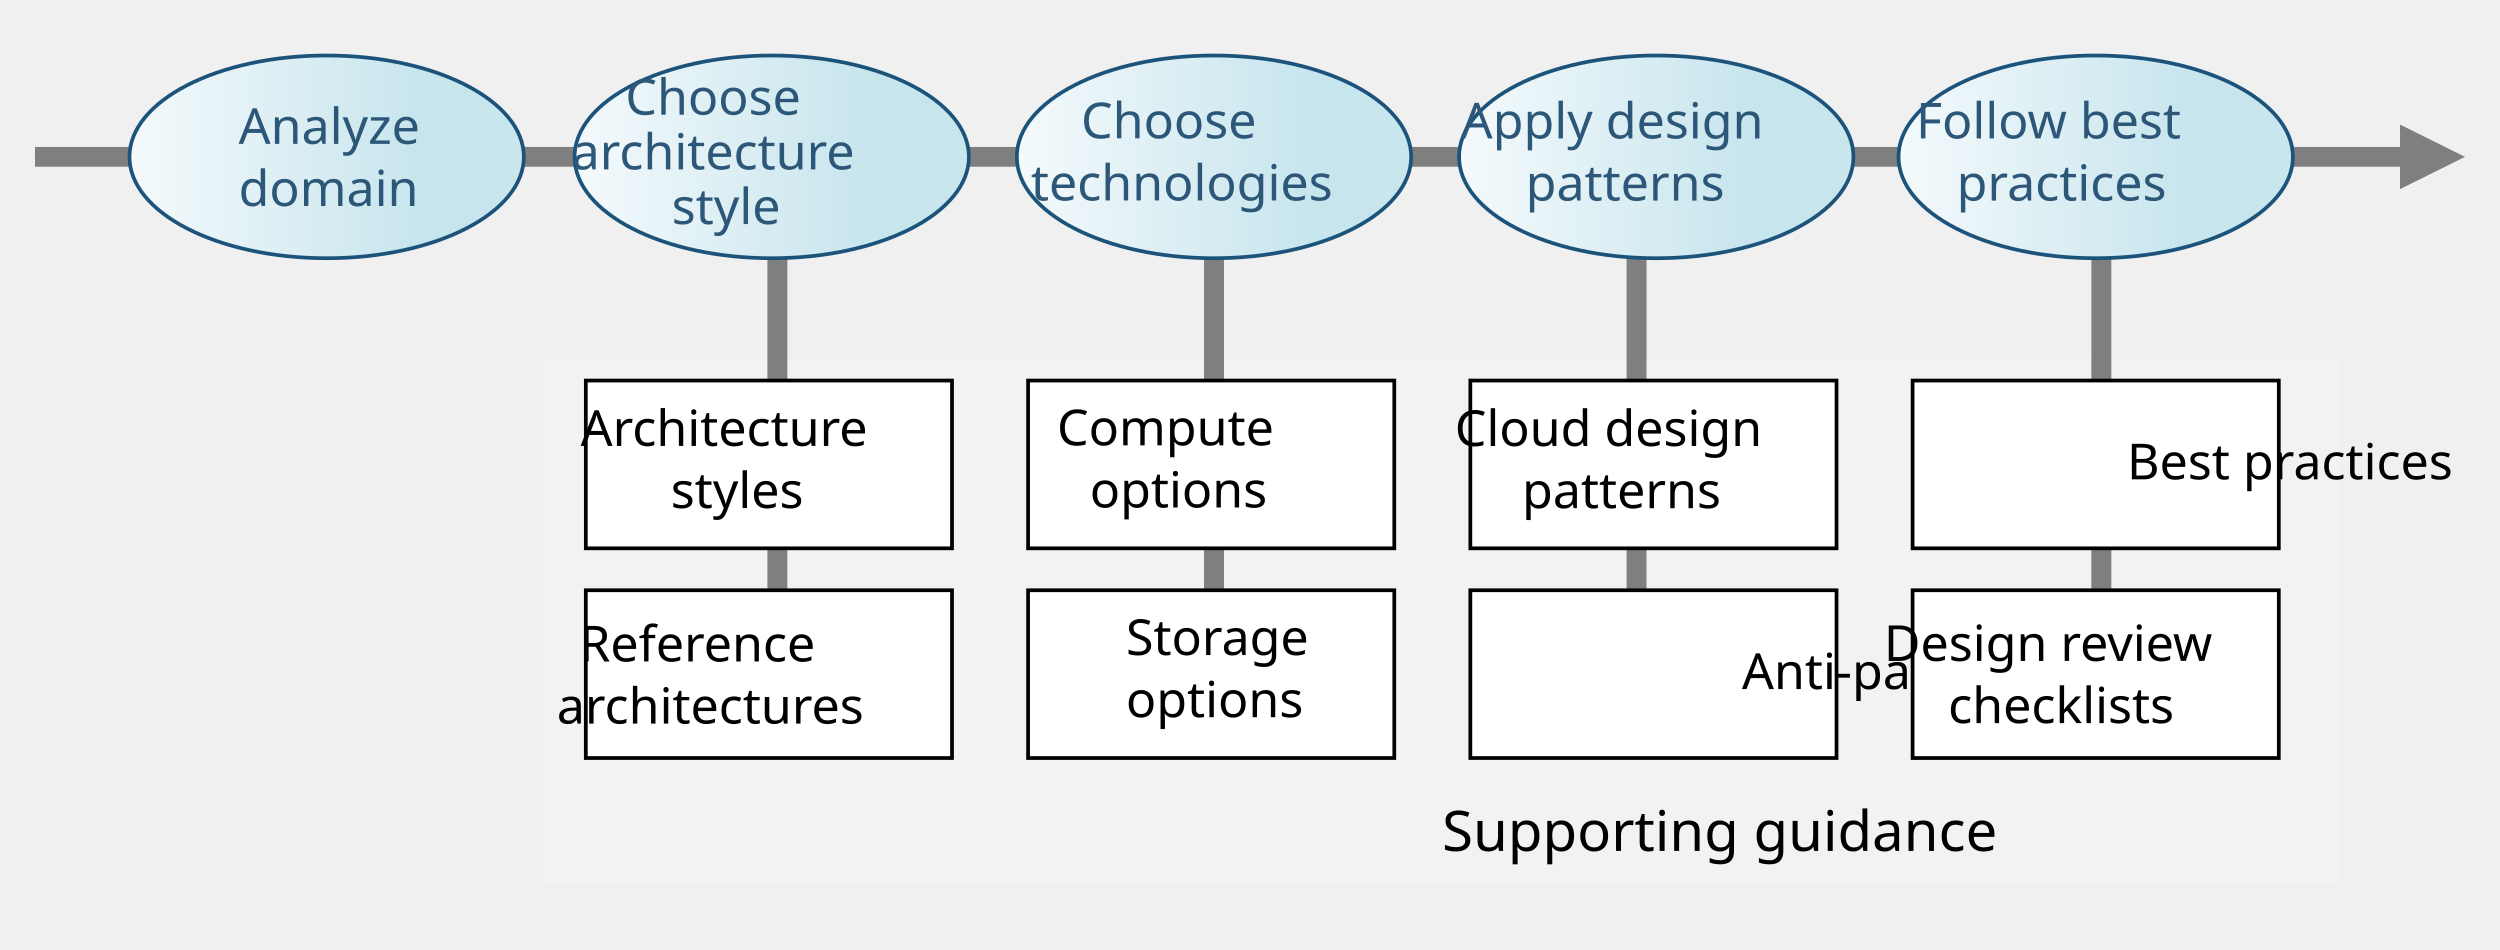
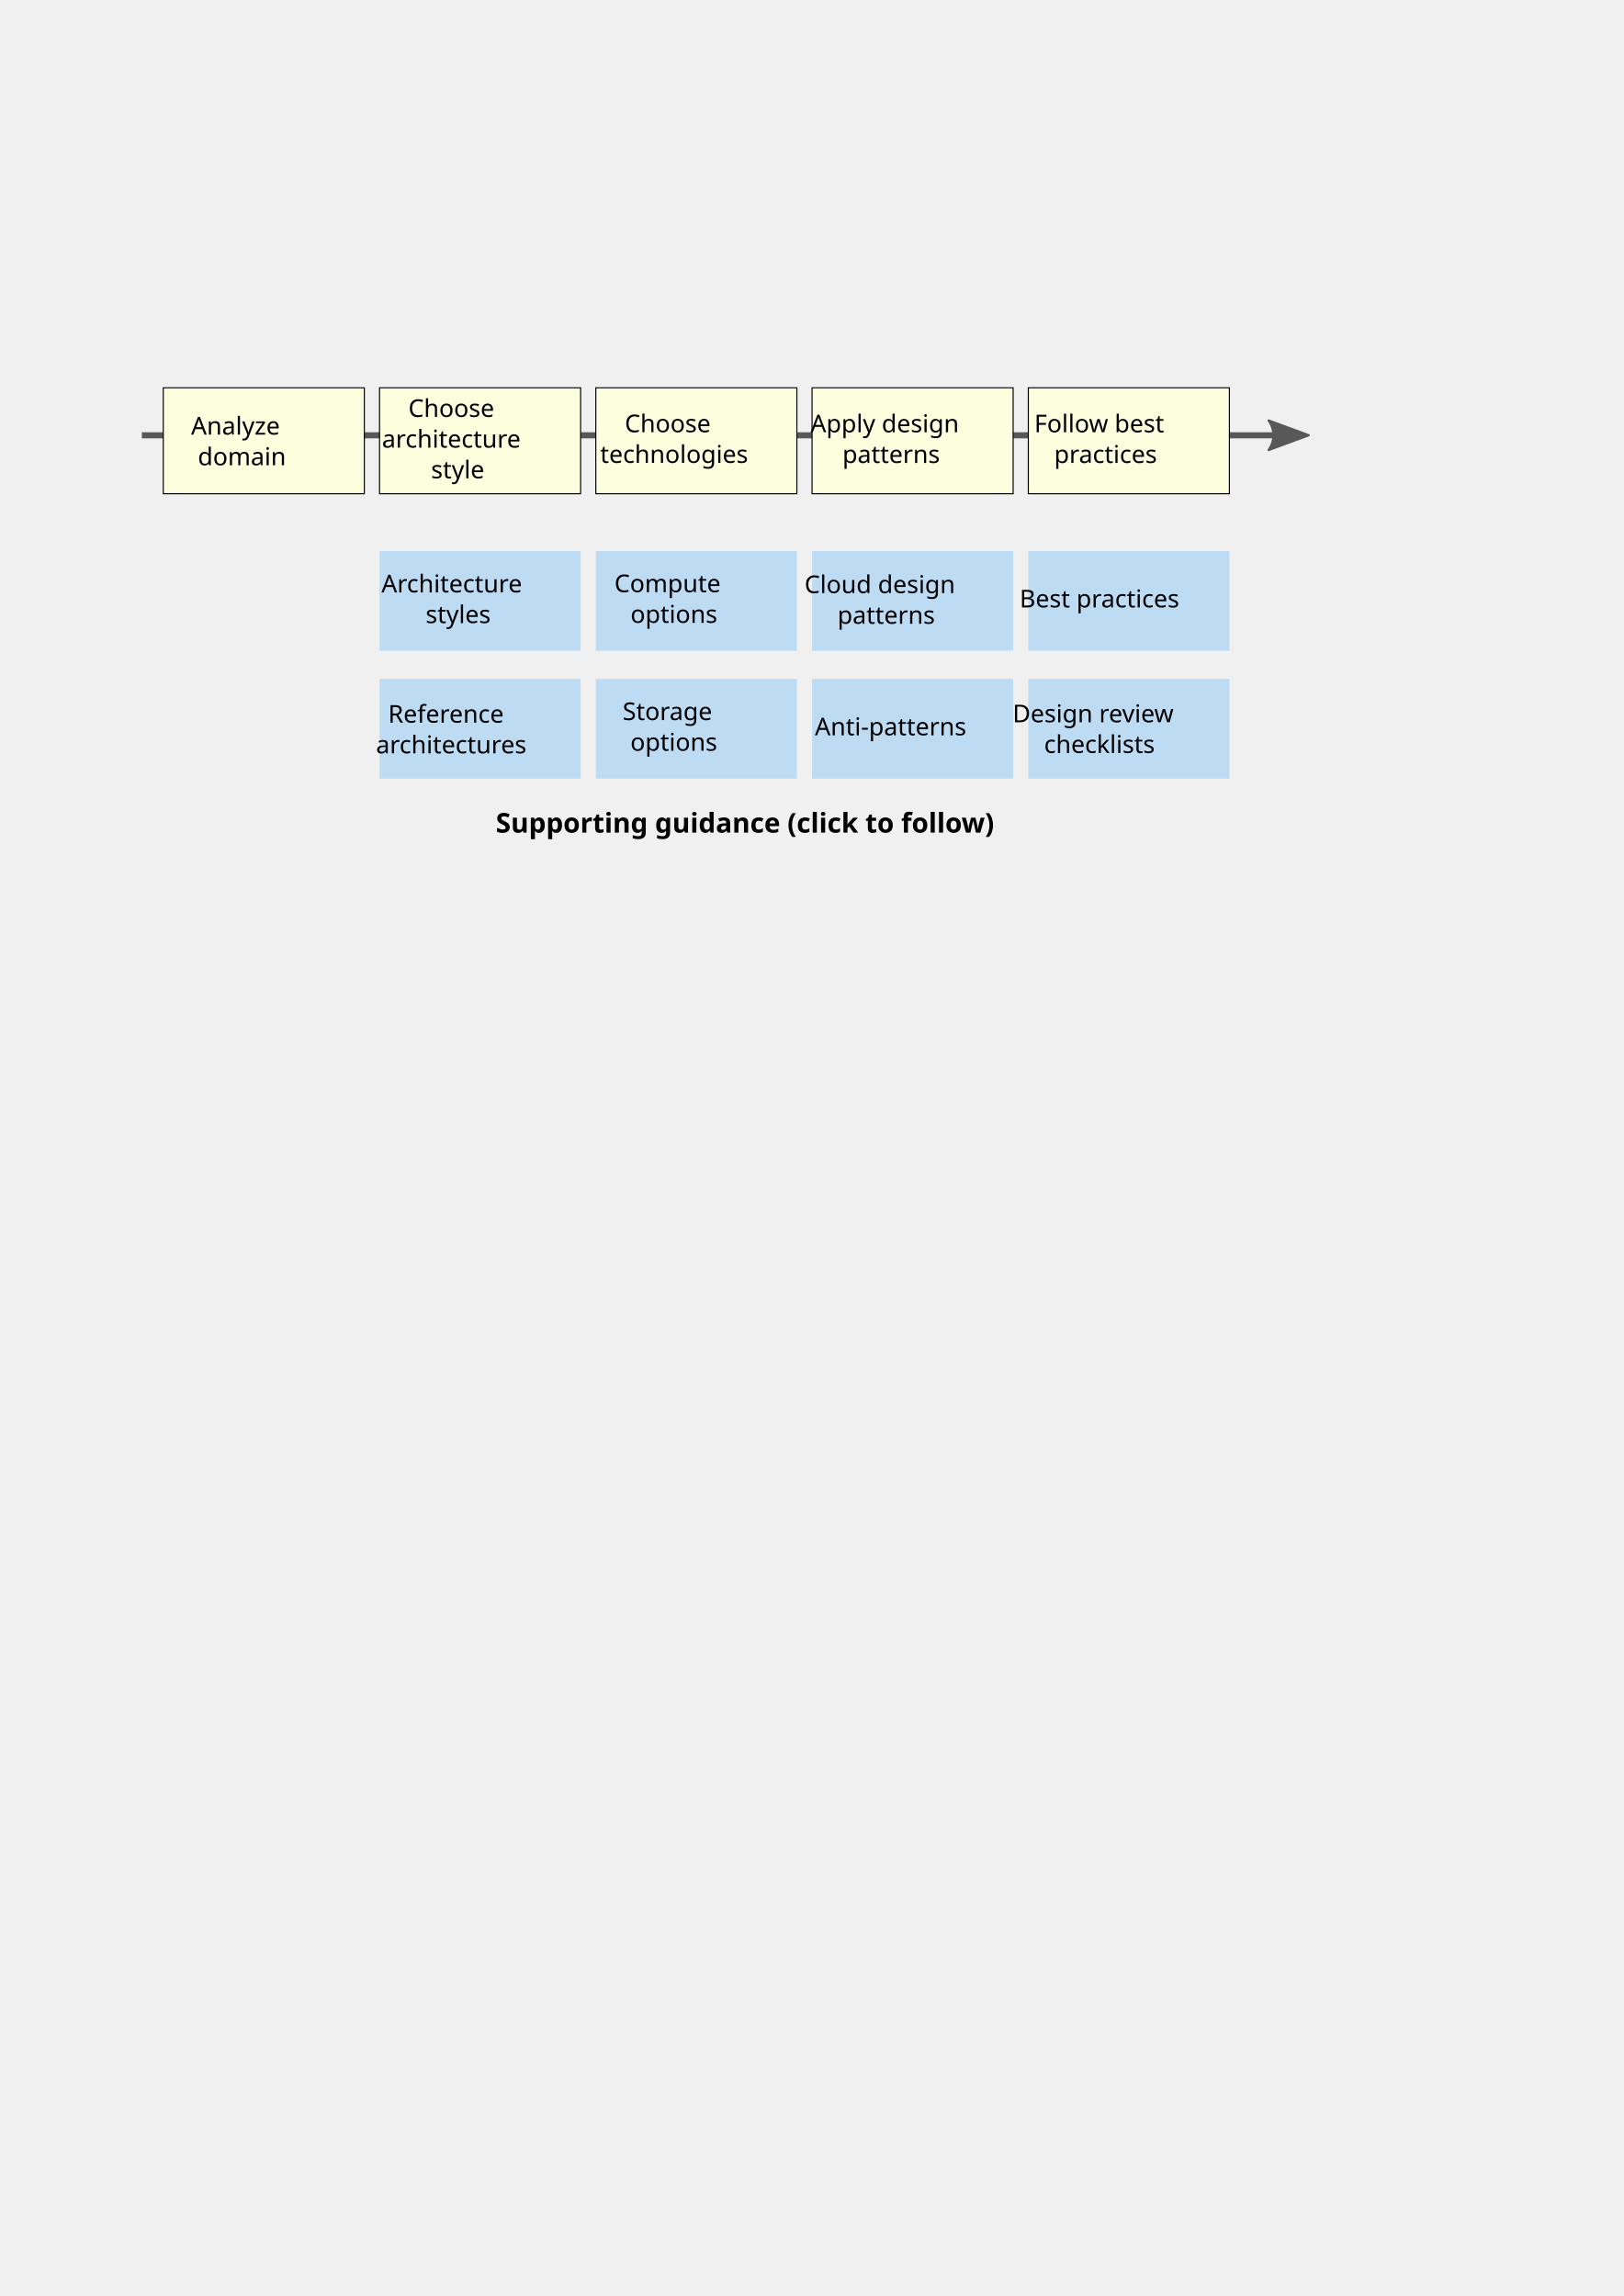
- <svg xmlns="http://www.w3.org/2000/svg" xmlns:ns1="http://schemas.microsoft.com/visio/2003/SVGExtensions/" xmlns:xlink="http://www.w3.org/1999/xlink" width="629" height="239" viewBox="0 0 503.199 191.2" xml:space="preserve" class="st12" id="svg2" version="1.1" style="font-size:12px;overflow:visible;color-interpolation-filters:sRGB;fill:none;fill-rule:evenodd;stroke-linecap:square;stroke-miterlimit:3">
-   <ns1:documentProperties ns1:langID="1033" ns1:viewMarkup="false">
-     <ns1:userDefs>
-       <ns1:ud ns1:nameU="visTLShowProps" ns1:prompt="" ns1:val="VT0(0):26" />
-     </ns1:userDefs>
-   </ns1:documentProperties>
-   <style type="text/css" id="style4">
- 		.st1 {fill:#f2f2f2;stroke:none;stroke-width:0.75}
- 		.st2 {marker-end:url(#mrkr4-9);stroke:#7f7f7f;stroke-width:4}
- 		.st3 {fill:#7f7f7f;fill-opacity:1;stroke:#7f7f7f;stroke-opacity:1;stroke-width:0.613}
- 		.st4 {fill:url(#grad0-13);stroke:#1c537b;stroke-width:0.75}
- 		.st5 {fill:#2c5778;font-family:Segoe UI Semibold;font-size:0.667em}
- 		.st6 {font-size:1em}
- 		.st7 {stroke:#7f7f7f;stroke-width:4}
- 		.st8 {fill:#ffffff;stroke:#000000;stroke-width:0.75}
- 		.st9 {fill:#000000;font-family:Segoe UI;font-size:0.667em}
- 		.st10 {fill:none;stroke:none;stroke-width:0.75}
- 		.st11 {fill:#000000;font-family:Segoe UI;font-size:0.75em}
- 		.st12 {fill:none;fill-rule:evenodd;font-size:12px;overflow:visible;stroke-linecap:square;stroke-miterlimit:3}
- 	</style>
-   <defs id="Patterns_And_Gradients">
-     <linearGradient id="grad0-13" x1="0" y1="0" x2="1" y2="0" gradientTransform="matrix(0,1,-1,0,1,0)">
-       <stop offset="0" stop-color="#f5fafc" stop-opacity="1" id="stop8" />
-       <stop offset="0.74" stop-color="#c7e5ed" stop-opacity="1" id="stop10" />
-       <stop offset="0.83" stop-color="#c7e5ed" stop-opacity="1" id="stop12" />
-       <stop offset="1" stop-color="#c9e6ed" stop-opacity="1" id="stop14" />
-     </linearGradient>
-     <linearGradient xlink:href="#grad0-13" id="linearGradient4340" gradientTransform="matrix(1.382068,0,0,0.7235533,28.0792,-103.437)" x1="-0.271" y1="143.476" x2="45.855" y2="143.476" gradientUnits="userSpaceOnUse" />
-     <linearGradient xlink:href="#grad0-13" id="linearGradient4342" gradientTransform="matrix(1.382068,0,0,0.7235533,99.1792,-103.437)" x1="-0.271" y1="143.476" x2="45.855" y2="143.476" gradientUnits="userSpaceOnUse" />
-     <linearGradient xlink:href="#grad0-13" id="linearGradient4344" gradientTransform="matrix(1.741398,0,0,0.9049429,197.6216,-108.34)" x1="-0.271" y1="143.476" x2="45.855" y2="143.476" gradientUnits="userSpaceOnUse" />
-     <linearGradient xlink:href="#grad0-13" id="linearGradient4346" gradientTransform="matrix(1.741398,0,0,0.9049429,286.6402,-108.34)" x1="-0.271" y1="143.476" x2="45.855" y2="143.476" gradientUnits="userSpaceOnUse" />
-     <linearGradient xlink:href="#grad0-13" id="linearGradient4348" gradientTransform="matrix(1.741398,0,0,0.9049429,375.0918,-108.34)" x1="-0.271" y1="143.476" x2="45.855" y2="143.476" gradientUnits="userSpaceOnUse" />
-   </defs>
-   <defs id="Markers">
-     <g id="lend4">
-       <path d="M 2,1 0,0 2,-1 2,1" style="stroke:none" id="path18" />
-     </g>
-     <marker id="mrkr4-9" class="st3" ns1:arrowType="4" ns1:arrowSize="2" ns1:setback="3.26" refX="-3.26" orient="auto" markerUnits="strokeWidth" overflow="visible" style="overflow:visible;fill:#7f7f7f;fill-opacity:1;stroke:#7f7f7f;stroke-width:0.613;stroke-opacity:1">
-       <use xlink:href="#lend4" transform="scale(-1.63,-1.63)" id="use21" x="0" y="0" width="100%" height="100%" />
+ <svg xmlns="http://www.w3.org/2000/svg" xmlns:xlink="http://www.w3.org/1999/xlink" width="210mm" height="297mm" viewBox="0 0 744.094 1052.362" id="svg6224" version="1.1">
+   <style type="text/css" id="style3">
+       .more_info { fill:#bddcf4; }
+       .more_info:hover  { fill: #0078d7; }
+       g.more_info text { fill: #000000; }
+       g.more_info:hover text { fill: #ffffff; }
+       </style>
+   <defs id="defs6226">
+     <marker orient="auto" refY="0.0" refX="0.0" id="Arrow2Mend" style="overflow:visible;">
+       <path id="path6821" style="fill-rule:evenodd;stroke-width:0.625;stroke-linejoin:round;stroke:#585858;stroke-opacity:1;fill:#585858;fill-opacity:1" d="M 8.719,4.034 L -2.207,0.016 L 8.719,-4.002 C 6.973,-1.63 6.983,1.616 8.719,4.034 z " transform="scale(0.6) rotate(180) translate(0,0)" />
+     </marker>
+     <marker orient="auto" refY="0.0" refX="0.0" id="Arrow2Lend" style="overflow:visible;">
+       <path id="path6815" style="fill-rule:evenodd;stroke-width:0.625;stroke-linejoin:round;stroke:#585858;stroke-opacity:1;fill:#585858;fill-opacity:1" d="M 8.719,4.034 L -2.207,0.016 L 8.719,-4.002 C 6.973,-1.63 6.983,1.616 8.719,4.034 z " transform="scale(1.1) rotate(180) translate(1,0)" />
    </marker>
  </defs>
-   <g id="g4227" transform="translate(7.040482,-10.7958)">
-     <g transform="matrix(1.259994,0,0,1.250693,101.232,17.58853)" ns1:groupContext="shape" ns1:mID="31" id="shape31-2">
-       <rect style="fill:#f2f2f2;stroke:none;stroke-width:0.75" id="rect33" class="st1" height="84.375" width="288" y="52.438" x="0" />
-     </g>
-     <g transform="matrix(1.259994,0,0,1.250693,2.007423,-128.7425)" ns1:groupContext="shape" ns1:mID="7" id="shape7-4">
-       <path style="stroke:#7f7f7f;stroke-width:3.186;marker-end:url(#mrkr4-9)" id="path38" class="st2" d="m 0,136.81 376.21,0" />
-     </g>
-     <g transform="matrix(1.259994,0,0,1.250693,-16.36229,21.02793)" id="g4590">
-       <ellipse style="fill:url(#linearGradient4340);stroke:#1c537b;stroke-width:0.597" id="ellipse45" class="st4" ry="16.312" rx="31.5" cy="17.063" cx="59.579" />
-       <text style="font-style:normal;font-variant:normal;font-weight:normal;font-stretch:normal;font-size:8px;line-height:125%;font-family:'Segoe UI Semibold';-inkscape-font-specification:'Segoe UI Semibold, Normal';text-align:start;writing-mode:lr-tb;text-anchor:start;fill:#2c5778" id="text47" ns1:langID="1033" class="st5" y="14.977" x="45.511">
-         <ns1:paragraph ns1:horizAlign="1" />
-         <ns1:tabList />
-         <tspan id="tspan4555" x="45.511" y="14.977">Analyze</tspan>
-         <tspan id="tspan4557" x="45.511" y="24.977">domain</tspan>
-       </text>
-     </g>
-     <g transform="matrix(0,1.250693,-1.259994,0,321.8091,64.88035)" ns1:groupContext="shape" ns1:mID="16" id="shape16-16">
-       <path style="stroke:#7f7f7f;stroke-width:3.186" id="path54" class="st7" d="m 0,136.81 66.24,0" />
-     </g>
-     <g transform="matrix(0,1.250693,-1.259994,0,409.6937,64.88035)" ns1:groupContext="shape" ns1:mID="17" id="shape17-19">
-       <path style="stroke:#7f7f7f;stroke-width:3.186" id="path59" class="st7" d="m 0,136.81 66.24,0" />
-     </g>
-     <g transform="matrix(0,1.250693,-1.259994,0,494.7434,64.88035)" ns1:groupContext="shape" ns1:mID="18" id="shape18-22">
-       <path style="stroke:#7f7f7f;stroke-width:3.186" id="path64" class="st7" d="m 0,136.81 66.24,0" />
-     </g>
-     <g transform="matrix(0,1.250693,-1.259994,0,588.2979,64.88035)" ns1:groupContext="shape" ns1:mID="19" id="shape19-25">
-       <path style="stroke:#7f7f7f;stroke-width:3.186" id="path69" class="st7" d="m 0,136.81 64.35,0" />
-     </g>
-     <rect x="110.871" y="87.392" width="73.71" height="33.769" class="st8" id="rect76" style="fill:#ffffff;stroke:#000000;stroke-width:0.75" />
-     <text transform="scale(1.003712,0.996302)" x="147.329" y="100.922" class="st9" ns1:langID="1033" id="text78" style="font-style:normal;font-variant:normal;font-weight:normal;font-stretch:normal;font-size:10.043px;line-height:125%;font-family:'Segoe UI';-inkscape-font-specification:'Segoe UI, Normal';text-align:center;writing-mode:lr-tb;text-anchor:middle;fill:#000000">
-       <ns1:paragraph ns1:horizAlign="1" />
-       <ns1:tabList />
-       <tspan y="100.922" x="147.329" id="tspan4610">Architecture</tspan>
-       <tspan y="113.475" x="147.329" id="tspan4612">styles</tspan>
-     </text>
-     <a id="a4657" transform="matrix(1.259994,0,0,1.250693,-16.36229,21.02793)" xlink:href="https://docs.microsoft.com/azure/architecture/reference-architectures/">
-       <g id="g4651">
-         <rect x="100.979" y="86.812" width="58.5" height="27" class="st8" id="rect87" style="fill:#ffffff;stroke:#000000;stroke-width:0.597" />
-         <text x="130.219" y="98.269" class="st9" ns1:langID="1033" id="text89" style="font-style:normal;font-variant:normal;font-weight:normal;font-stretch:normal;font-size:8px;line-height:125%;font-family:'Segoe UI';-inkscape-font-specification:'Segoe UI, Normal';text-align:center;writing-mode:lr-tb;text-anchor:middle;fill:#000000">
-           <ns1:paragraph ns1:horizAlign="1" />
-           <ns1:tabList />
-           <tspan y="98.269" x="130.219" id="tspan4633">Reference</tspan>
-           <tspan y="108.269" x="130.219" id="tspan4635">architectures</tspan>
+   <g id="layer1">
+     <path style="fill:none;fill-rule:evenodd;stroke:#585858;stroke-width:2.8;stroke-linecap:butt;stroke-linejoin:miter;stroke-miterlimit:4;stroke-dasharray:none;stroke-opacity:1;marker-end:url(#Arrow2Mend)" d="m 65,199.521 531.037,0" id="path6788" />
+     <a id="a7108" xlink:href="https://docs.microsoft.com/azure/architecture/patterns/" transform="translate(165.7163,133.7651)">
+       <g class="more_info" transform="translate(-25,8.571429)" id="patterns-group">
+         <rect style="fill-opacity:1;stroke:none;stroke-width:0.5;stroke-linecap:round;stroke-miterlimit:4;stroke-dasharray:none;stroke-dashoffset:0;stroke-opacity:1" id="rect6772" width="92.143" height="45.714" x="231.429" y="110.219" />
+         <text xml:space="preserve" style="font-style:normal;font-variant:normal;font-weight:normal;font-stretch:normal;font-size:11.25px;line-height:125%;font-family:sans-serif;-inkscape-font-specification:'sans-serif, Normal';text-align:center;letter-spacing:0px;word-spacing:0px;writing-mode:lr-tb;text-anchor:middle;fill-opacity:1;stroke:none;stroke-width:1px;stroke-linecap:butt;stroke-linejoin:miter;stroke-opacity:1" x="278.571" y="129.505" id="text6774">
+           <tspan id="tspan6778" x="278.571" y="129.505">Cloud design</tspan>
+           <tspan id="tspan6780" x="278.571" y="143.568">patterns</tspan>
        </text>
      </g>
    </a>
-     <rect x="199.89" y="87.392" width="73.71" height="33.769" class="st8" id="rect98" style="fill:#ffffff;stroke:#000000;stroke-width:0.75" />
-     <text transform="scale(1.003712,0.996302)" x="235.842" y="100.807" class="st9" ns1:langID="1033" id="text100" style="font-style:normal;font-variant:normal;font-weight:normal;font-stretch:normal;font-size:10.043px;line-height:125%;font-family:'Segoe UI';-inkscape-font-specification:'Segoe UI, Normal';text-align:center;writing-mode:lr-tb;text-anchor:middle;fill:#000000">
-       <ns1:paragraph ns1:horizAlign="1" />
-       <ns1:tabList />
-       <tspan y="100.807" x="235.842" id="tspan4617">Compute</tspan>
-       <tspan y="113.36" x="235.842" id="tspan4619">options</tspan>
-     </text>
-     <rect x="199.89" y="129.603" width="73.71" height="33.769" class="st8" id="rect109" style="fill:#ffffff;stroke:#000000;stroke-width:0.75" />
-     <text transform="scale(1.003712,0.996302)" x="218.782" y="143.174" class="st9" ns1:langID="1033" id="text111" style="font-style:normal;font-variant:normal;font-weight:normal;font-stretch:normal;font-size:10.043px;line-height:125%;font-family:'Segoe UI';-inkscape-font-specification:'Segoe UI, Normal';text-align:start;writing-mode:lr-tb;text-anchor:start;fill:#000000">
-       <ns1:paragraph ns1:horizAlign="1" />
-       <ns1:tabList />
-       <tspan y="143.174" x="218.782" id="tspan4640">Storage</tspan>
-       <tspan y="155.728" x="218.782" id="tspan4642">options</tspan>
-     </text>
-     <rect x="288.908" y="87.392" width="73.71" height="33.769" class="st8" id="rect120" style="fill:#ffffff;stroke:#000000;stroke-width:0.75" />
-     <text transform="scale(1.003712,0.996302)" x="324.681" y="100.949" class="st9" ns1:langID="1033" id="text122" style="font-style:normal;font-variant:normal;font-weight:normal;font-stretch:normal;font-size:10.043px;line-height:125%;font-family:'Segoe UI';-inkscape-font-specification:'Segoe UI, Normal';text-align:center;writing-mode:lr-tb;text-anchor:middle;fill:#000000">
-       <ns1:paragraph ns1:horizAlign="1" />
-       <ns1:tabList />
-       <tspan y="100.949" x="324.681" id="tspan4624">Cloud design</tspan>
-       <tspan y="113.502" x="324.681" id="tspan4626">patterns</tspan>
-     </text>
-     <g transform="matrix(1.259994,0,0,1.250693,288.9081,-7.738)" ns1:groupContext="shape" ns1:mID="13" id="shape13-48">
-       <ns1:textBlock ns1:margins="rect(4,4,4,4)" />
-       <ns1:textRect height="27" width="58.5" cy="123.312" cx="29.25" />
-       <rect style="fill:#ffffff;stroke:#000000;stroke-width:0.597" id="rect131" class="st8" height="27" width="58.5" y="109.812" x="0" />
-       <text style="font-size:8px;font-family:'Segoe UI';fill:#000000" id="text133" ns1:langID="1033" class="st9" y="125.71" x="5.94">
-         <ns1:paragraph ns1:horizAlign="1" />
-         <ns1:tabList />Anti-patterns</text>
-     </g>
-     <rect x="377.927" y="87.392" width="73.71" height="33.769" class="st8" id="rect140" style="fill:#ffffff;stroke:#000000;stroke-width:0.75" />
-     <text transform="scale(1.003712,0.996302)" x="382.969" y="107.674" class="st9" ns1:langID="1033" id="text142" style="font-size:10.043px;font-family:'Segoe UI';fill:#000000">
-       <ns1:paragraph ns1:horizAlign="1" />
-       <ns1:tabList />Best practices</text>
-     <rect x="377.927" y="129.603" width="73.71" height="33.769" class="st8" id="rect149" style="fill:#ffffff;stroke:#000000;stroke-width:0.75" />
-     <text transform="scale(1.003712,0.996302)" x="412.846" y="144.366" class="st9" ns1:langID="1033" id="text151" style="font-style:normal;font-variant:normal;font-weight:normal;font-stretch:normal;font-size:10.043px;line-height:125%;font-family:'Segoe UI';-inkscape-font-specification:'Segoe UI, Normal';text-align:center;writing-mode:lr-tb;text-anchor:middle;fill:#000000">
-       <ns1:paragraph ns1:horizAlign="1" />
-       <ns1:tabList />
-       <tspan y="144.366" x="412.846" id="tspan4647">Design review</tspan>
-       <tspan y="156.919" x="412.846" id="tspan4649">checklists</tspan>
-     </text>
-     <g transform="matrix(1.259994,0,0,1.250693,-16.36229,21.02793)" id="g4596">
-       <ellipse style="fill:url(#linearGradient4342);stroke:#1c537b;stroke-width:0.597" id="ellipse160" class="st4" ry="16.312" rx="31.5" cy="17.063" cx="130.679" />
-       <text style="font-style:normal;font-variant:normal;font-weight:normal;font-stretch:normal;font-size:8px;line-height:110%;font-family:'Segoe UI Semibold';-inkscape-font-specification:'Segoe UI Semibold, Normal';text-align:center;writing-mode:lr-tb;text-anchor:middle;fill:#2c5778" id="text162" ns1:langID="1033" class="st5" y="10.283" x="130.669">
-         <ns1:paragraph ns1:horizAlign="1" />
-         <ns1:tabList />
-         <tspan id="tspan4563" x="130.669" y="10.283">Choose</tspan>
-         <tspan id="tspan4565" x="130.669" y="19.083">architecture</tspan>
-         <tspan id="tspan4567" x="130.669" y="27.883">style</tspan>
+     <g id="g4873" transform="translate(-1.68042,8)">
+       <rect y="244.556" x="175.611" height="45.714" width="92.143" id="rect6772-5" style="fill:#bddcf4;fill-opacity:1;stroke:none;stroke-width:0.5;stroke-linecap:round;stroke-miterlimit:4;stroke-dasharray:none;stroke-dashoffset:0;stroke-opacity:1" />
+       <text id="text6774-1" y="263.524" x="221.886" style="font-style:normal;font-variant:normal;font-weight:normal;font-stretch:normal;font-size:11.25px;line-height:125%;font-family:sans-serif;-inkscape-font-specification:'sans-serif, Normal';text-align:center;letter-spacing:0px;word-spacing:0px;writing-mode:lr-tb;text-anchor:middle;fill:#000000;fill-opacity:1;stroke:none;stroke-width:1px;stroke-linecap:butt;stroke-linejoin:miter;stroke-opacity:1" xml:space="preserve">
+         <tspan y="263.524" x="221.886" id="tspan6780-3">Architecture</tspan>
+         <tspan id="tspan4815" y="277.586" x="221.886">styles</tspan>
      </text>
    </g>
-     <ellipse cx="237.311" cy="42.369" rx="39.69" ry="20.402" class="st4" id="ellipse173" style="fill:url(#linearGradient4344);stroke:#1c537b;stroke-width:0.75" />
-     <text transform="scale(1.003712,0.996302)" x="236.5" y="38.784" class="st5" ns1:langID="1033" id="text175" style="font-style:normal;font-variant:normal;font-weight:normal;font-stretch:normal;font-size:10.043px;line-height:125%;font-family:'Segoe UI Semibold';-inkscape-font-specification:'Segoe UI Semibold, Normal';text-align:center;writing-mode:lr-tb;text-anchor:middle;fill:#2c5778">
-       <ns1:paragraph ns1:horizAlign="1" />
-       <ns1:tabList />
-       <tspan y="38.784" x="236.5" id="tspan4572">Choose</tspan>
-       <tspan y="51.338" x="236.5" id="tspan4574">technologies</tspan>
+     <g id="anti-patterns" transform="translate(-22.0673,-6.519958)">
+       <rect y="317.705" x="394.212" height="45.714" width="92.143" id="rect4176" style="fill:#bddcf4;fill-opacity:1;stroke:none;stroke-width:0.5;stroke-linecap:round;stroke-miterlimit:4;stroke-dasharray:none;stroke-dashoffset:0;stroke-opacity:1" />
+       <text id="text4178" y="343.548" x="440.446" style="font-style:normal;font-variant:normal;font-weight:normal;font-stretch:normal;font-size:11.25px;line-height:125%;font-family:sans-serif;-inkscape-font-specification:'sans-serif, Normal';text-align:center;letter-spacing:0px;word-spacing:0px;writing-mode:lr-tb;text-anchor:middle;fill:#000000;fill-opacity:1;stroke:none;stroke-width:1px;stroke-linecap:butt;stroke-linejoin:miter;stroke-opacity:1" xml:space="preserve">
+         <tspan y="343.548" x="440.446" id="tspan4180">Anti-patterns</tspan>
+       </text>
+     </g>
+     <g id="storage-options" transform="translate(-12.73607,3.285706)">
+       <rect style="fill:#bddcf4;fill-opacity:1;stroke:none;stroke-width:0.5;stroke-linecap:round;stroke-miterlimit:4;stroke-dasharray:none;stroke-dashoffset:0;stroke-opacity:1" id="rect4274" width="92.143" height="45.714" x="285.774" y="307.9" />
+       <text xml:space="preserve" style="font-style:normal;font-variant:normal;font-weight:normal;font-stretch:normal;font-size:11.25px;line-height:125%;font-family:sans-serif;-inkscape-font-specification:'sans-serif, Normal';text-align:center;letter-spacing:0px;word-spacing:0px;writing-mode:lr-tb;text-anchor:middle;fill:#000000;fill-opacity:1;stroke:none;stroke-width:1px;stroke-linecap:butt;stroke-linejoin:miter;stroke-opacity:1" x="331.752" y="326.758" id="text4276">
+         <tspan id="tspan4280" x="331.752" y="326.758">Storage</tspan>
+         <tspan id="tspan4849" x="331.752" y="340.82">options</tspan>
+       </text>
+     </g>
+     <g id="compute-options" transform="translate(-5.608839,6.989853)">
+       <rect style="fill:#bddcf4;fill-opacity:1;stroke:none;stroke-width:0.5;stroke-linecap:round;stroke-miterlimit:4;stroke-dasharray:none;stroke-dashoffset:0;stroke-opacity:1" id="rect4286" width="92.143" height="45.714" x="278.647" y="245.566" />
+       <text xml:space="preserve" style="font-style:normal;font-variant:normal;font-weight:normal;font-stretch:normal;font-size:11.25px;line-height:125%;font-family:sans-serif;-inkscape-font-specification:'sans-serif, Normal';text-align:center;letter-spacing:0px;word-spacing:0px;writing-mode:lr-tb;text-anchor:middle;fill:#000000;fill-opacity:1;stroke:none;stroke-width:1px;stroke-linecap:butt;stroke-linejoin:miter;stroke-opacity:1" x="324.677" y="264.424" id="text4288">
+         <tspan id="tspan4290" x="324.677" y="264.424">Compute</tspan>
+         <tspan id="tspan4836" x="324.677" y="278.487">options</tspan>
+       </text>
+     </g>
+     <a id="a4941" xlink:href="https://docs.microsoft.com/azure/architecture/best-practices`">
+       <g transform="translate(-20.94497,0.5105133)" id="best-practices">
+         <rect y="252.045" x="492.197" height="45.714" width="92.143" id="rect4306" style="fill:#bddcf4;fill-opacity:1;stroke:none;stroke-width:0.5;stroke-linecap:round;stroke-miterlimit:4;stroke-dasharray:none;stroke-dashoffset:0;stroke-opacity:1" />
+         <text id="text4308" y="277.888" x="537.953" style="font-style:normal;font-variant:normal;font-weight:normal;font-stretch:normal;font-size:11.25px;line-height:125%;font-family:sans-serif;-inkscape-font-specification:'sans-serif, Normal';text-align:center;letter-spacing:0px;word-spacing:0px;writing-mode:lr-tb;text-anchor:middle;fill:#000000;fill-opacity:1;stroke:none;stroke-width:1px;stroke-linecap:butt;stroke-linejoin:miter;stroke-opacity:1" xml:space="preserve">
+           <tspan y="277.888" x="537.953" id="tspan4310">Best practices</tspan>
+         </text>
+       </g>
+     </a>
+     <a id="a4934" xlink:href="https://docs.microsoft.com/azure/architecture/reference-architectures/">
+       <g transform="translate(-0.6702728,4)" id="ref-archs">
+         <rect style="fill:#bddcf4;fill-opacity:1;stroke:none;stroke-width:0.5;stroke-linecap:round;stroke-miterlimit:4;stroke-dasharray:none;stroke-dashoffset:0;stroke-opacity:1" id="rect4316" width="92.143" height="45.714" x="174.601" y="307.185" />
+         <text xml:space="preserve" style="font-style:normal;font-variant:normal;font-weight:normal;font-stretch:normal;font-size:11.25px;line-height:125%;font-family:sans-serif;-inkscape-font-specification:'sans-serif, Normal';text-align:center;letter-spacing:0px;word-spacing:0px;writing-mode:lr-tb;text-anchor:middle;fill:#000000;fill-opacity:1;stroke:none;stroke-width:1px;stroke-linecap:butt;stroke-linejoin:miter;stroke-opacity:1" x="220.62" y="327.227" id="text4318">
+           <tspan id="tspan4320" x="222.598" y="327.227">Reference </tspan>
+           <tspan x="220.62" y="341.29" id="tspan4827">architectures</tspan>
+         </text>
+       </g>
+     </a>
+     <g id="g4543">
+       <rect style="fill:#fcfede;fill-opacity:1;stroke:#000000;stroke-width:0.5;stroke-linecap:round;stroke-miterlimit:4;stroke-dasharray:none;stroke-dashoffset:0;stroke-opacity:1" id="rect4469" width="92.143" height="48.571" x="74.823" y="177.739" />
+       <text xml:space="preserve" style="font-style:normal;font-variant:normal;font-weight:normal;font-stretch:normal;font-size:11.25px;line-height:125%;font-family:sans-serif;-inkscape-font-specification:'sans-serif, Normal';text-align:center;letter-spacing:0px;word-spacing:0px;writing-mode:lr-tb;text-anchor:middle;fill:#000000;fill-opacity:1;stroke:none;stroke-width:1px;stroke-linecap:butt;stroke-linejoin:miter;stroke-opacity:1" x="121.098" y="199.182" id="text4471">
+         <tspan id="tspan4477" x="121.098" y="199.182">Analyze</tspan>
+         <tspan id="tspan4541" x="121.098" y="213.244">domain</tspan>
+       </text>
+     </g>
+     <g id="g4549" transform="translate(-5.178574,0.7142792)">
+       <rect y="177.024" x="179.109" height="48.571" width="92.143" id="rect4490" style="fill:#fcfede;fill-opacity:1;stroke:#000000;stroke-width:0.5;stroke-linecap:round;stroke-miterlimit:4;stroke-dasharray:none;stroke-dashoffset:0;stroke-opacity:1" />
+       <text id="text4492" y="190.39" x="225.17" style="font-style:normal;font-variant:normal;font-weight:normal;font-stretch:normal;font-size:11.25px;line-height:125%;font-family:sans-serif;-inkscape-font-specification:'sans-serif, Normal';text-align:center;letter-spacing:0px;word-spacing:0px;writing-mode:lr-tb;text-anchor:middle;fill:#000000;fill-opacity:1;stroke:none;stroke-width:1px;stroke-linecap:butt;stroke-linejoin:miter;stroke-opacity:1" xml:space="preserve">
+         <tspan y="190.39" x="225.17" id="tspan4494">Choose</tspan>
+         <tspan y="204.452" x="225.17" id="tspan4496">architecture</tspan>
+         <tspan y="218.515" x="225.17" id="tspan4498">style</tspan>
+       </text>
+     </g>
+     <g id="g4556" transform="translate(-12.50001,-0.7142944)">
+       <rect style="fill:#fcfede;fill-opacity:1;stroke:#000000;stroke-width:0.5;stroke-linecap:round;stroke-miterlimit:4;stroke-dasharray:none;stroke-dashoffset:0;stroke-opacity:1" id="rect4505" width="92.143" height="48.571" x="285.538" y="178.453" />
+       <text xml:space="preserve" style="font-style:normal;font-variant:normal;font-weight:normal;font-stretch:normal;font-size:11.25px;line-height:125%;font-family:sans-serif;-inkscape-font-specification:'sans-serif, Normal';text-align:center;letter-spacing:0px;word-spacing:0px;writing-mode:lr-tb;text-anchor:middle;fill:#000000;fill-opacity:1;stroke:none;stroke-width:1px;stroke-linecap:butt;stroke-linejoin:miter;stroke-opacity:1" x="331.672" y="198.819" id="text4507">
+         <tspan id="tspan4509" x="331.672" y="198.819">Choose</tspan>
+         <tspan id="tspan4513" x="331.672" y="212.882">technologies</tspan>
+       </text>
+     </g>
+     <g id="g4562" transform="translate(-12.67856,-1.5258789e-5)">
+       <rect y="177.739" x="384.823" height="48.571" width="92.143" id="rect4517" style="fill:#fcfede;fill-opacity:1;stroke:#000000;stroke-width:0.5;stroke-linecap:round;stroke-miterlimit:4;stroke-dasharray:none;stroke-dashoffset:0;stroke-opacity:1" />
+       <text id="text4519" y="198.135" x="431.31" style="font-style:normal;font-variant:normal;font-weight:normal;font-stretch:normal;font-size:11.25px;line-height:125%;font-family:sans-serif;-inkscape-font-specification:'sans-serif, Normal';text-align:center;letter-spacing:0px;word-spacing:0px;writing-mode:lr-tb;text-anchor:middle;fill:#000000;fill-opacity:1;stroke:none;stroke-width:1px;stroke-linecap:butt;stroke-linejoin:miter;stroke-opacity:1" xml:space="preserve">
+         <tspan y="198.135" x="431.31" id="tspan4523">Apply design</tspan>
+         <tspan id="tspan4527" y="212.198" x="431.31">patterns</tspan>
+       </text>
+     </g>
+     <g id="g4568" transform="translate(-17.85714,1.428558)">
+       <rect style="fill:#fcfede;fill-opacity:1;stroke:#000000;stroke-width:0.5;stroke-linecap:round;stroke-miterlimit:4;stroke-dasharray:none;stroke-dashoffset:0;stroke-opacity:1" id="rect4529" width="92.143" height="48.571" x="489.109" y="176.31" />
+       <text xml:space="preserve" style="font-style:normal;font-variant:normal;font-weight:normal;font-stretch:normal;font-size:11.25px;line-height:125%;font-family:sans-serif;-inkscape-font-specification:'sans-serif, Normal';text-align:center;letter-spacing:0px;word-spacing:0px;writing-mode:lr-tb;text-anchor:middle;fill:#000000;fill-opacity:1;stroke:none;stroke-width:1px;stroke-linecap:butt;stroke-linejoin:miter;stroke-opacity:1" x="534.749" y="196.707" id="text4531">
+         <tspan x="534.749" y="196.707" id="tspan4535">Follow best</tspan>
+         <tspan id="tspan4539" x="534.749" y="210.769">practices</tspan>
+       </text>
+     </g>
+     <a id="a4947" xlink:href="https://docs.microsoft.com/azure/architecture/checklist">
+       <g transform="translate(-25.99572,-5.509796)" id="checklists">
+         <rect style="fill:#bddcf4;fill-opacity:1;stroke:none;stroke-width:0.5;stroke-linecap:round;stroke-miterlimit:4;stroke-dasharray:none;stroke-dashoffset:0;stroke-opacity:1" id="rect4865" width="92.143" height="45.714" x="497.248" y="316.695" />
+         <text xml:space="preserve" style="font-style:normal;font-variant:normal;font-weight:normal;font-stretch:normal;font-size:11.25px;line-height:125%;font-family:sans-serif;-inkscape-font-specification:'sans-serif, Normal';text-align:center;letter-spacing:0px;word-spacing:0px;writing-mode:lr-tb;text-anchor:middle;fill:#000000;fill-opacity:1;stroke:none;stroke-width:1px;stroke-linecap:butt;stroke-linejoin:miter;stroke-opacity:1" x="543.006" y="336.564" id="text4867">
+           <tspan id="tspan4869" x="543.006" y="336.564">Design review</tspan>
+           <tspan x="543.006" y="350.626" id="tspan4871">checklists</tspan>
+         </text>
+       </g>
+     </a>
+     <text xml:space="preserve" style="font-style:normal;font-variant:normal;font-weight:bold;font-stretch:normal;font-size:12.5px;line-height:125%;font-family:sans-serif;-inkscape-font-specification:'sans-serif, Bold';text-align:center;letter-spacing:0px;word-spacing:0px;writing-mode:lr-tb;text-anchor:middle;fill:#000000;fill-opacity:1;stroke:none;stroke-width:1px;stroke-linecap:butt;stroke-linejoin:miter;stroke-opacity:1" x="349.513" y="381.621" id="text4913">
+       <tspan id="tspan4915" x="349.513" y="381.621">Supporting guidance (click to follow)</tspan>
    </text>
-     <ellipse cx="326.33" cy="42.369" rx="39.69" ry="20.402" class="st4" id="ellipse184" style="fill:url(#linearGradient4346);stroke:#1c537b;stroke-width:0.75" />
-     <text transform="scale(1.003712,0.996302)" x="325.408" y="38.811" class="st5" ns1:langID="1033" id="text186" style="font-style:normal;font-variant:normal;font-weight:normal;font-stretch:normal;font-size:10.043px;line-height:125%;font-family:'Segoe UI Semibold';-inkscape-font-specification:'Segoe UI Semibold, Normal';text-align:center;writing-mode:lr-tb;text-anchor:middle;fill:#2c5778">
-       <ns1:paragraph ns1:horizAlign="1" />
-       <ns1:tabList />
-       <tspan y="38.811" x="325.408" id="tspan4579">Apply design</tspan>
-       <tspan y="51.365" x="325.408" id="tspan4581">patterns</tspan>
-     </text>
-     <ellipse cx="414.782" cy="42.369" rx="39.69" ry="20.402" class="st4" id="ellipse195" style="fill:url(#linearGradient4348);stroke:#1c537b;stroke-width:0.75" />
-     <text transform="scale(1.003712,0.996302)" x="412.934" y="38.811" class="st5" ns1:langID="1033" id="text197" style="font-style:normal;font-variant:normal;font-weight:normal;font-stretch:normal;font-size:10.043px;line-height:125%;font-family:'Segoe UI Semibold';-inkscape-font-specification:'Segoe UI Semibold, Normal';text-align:center;writing-mode:lr-tb;text-anchor:middle;fill:#2c5778">
-       <ns1:paragraph ns1:horizAlign="1" />
-       <ns1:tabList />
-       <tspan y="38.811" x="412.934" id="tspan4586">Follow best</tspan>
-       <tspan y="51.365" x="412.934" id="tspan4588">practices</tspan>
-     </text>
-     <g transform="matrix(1.259994,0,0,1.250693,101.232,20.08992)" ns1:groupContext="shape" ns1:mID="29" id="shape29-79">
-       <ns1:textBlock ns1:margins="rect(4,4,4,4)" />
-       <ns1:textRect height="20" width="288" cy="126.812" cx="144" />
-       <rect style="fill:none;stroke:none;stroke-width:0.75" id="rect206" class="st10" height="20" width="288" y="116.812" x="0" />
-       <text style="font-size:9px;font-family:'Segoe UI';fill:#000000" id="text208" ns1:langID="1033" class="st11" y="129.51" x="102.32">
-         <ns1:paragraph ns1:horizAlign="1" />
-         <ns1:tabList />Supporting guidance</text>
-     </g>
  </g>
</svg>
